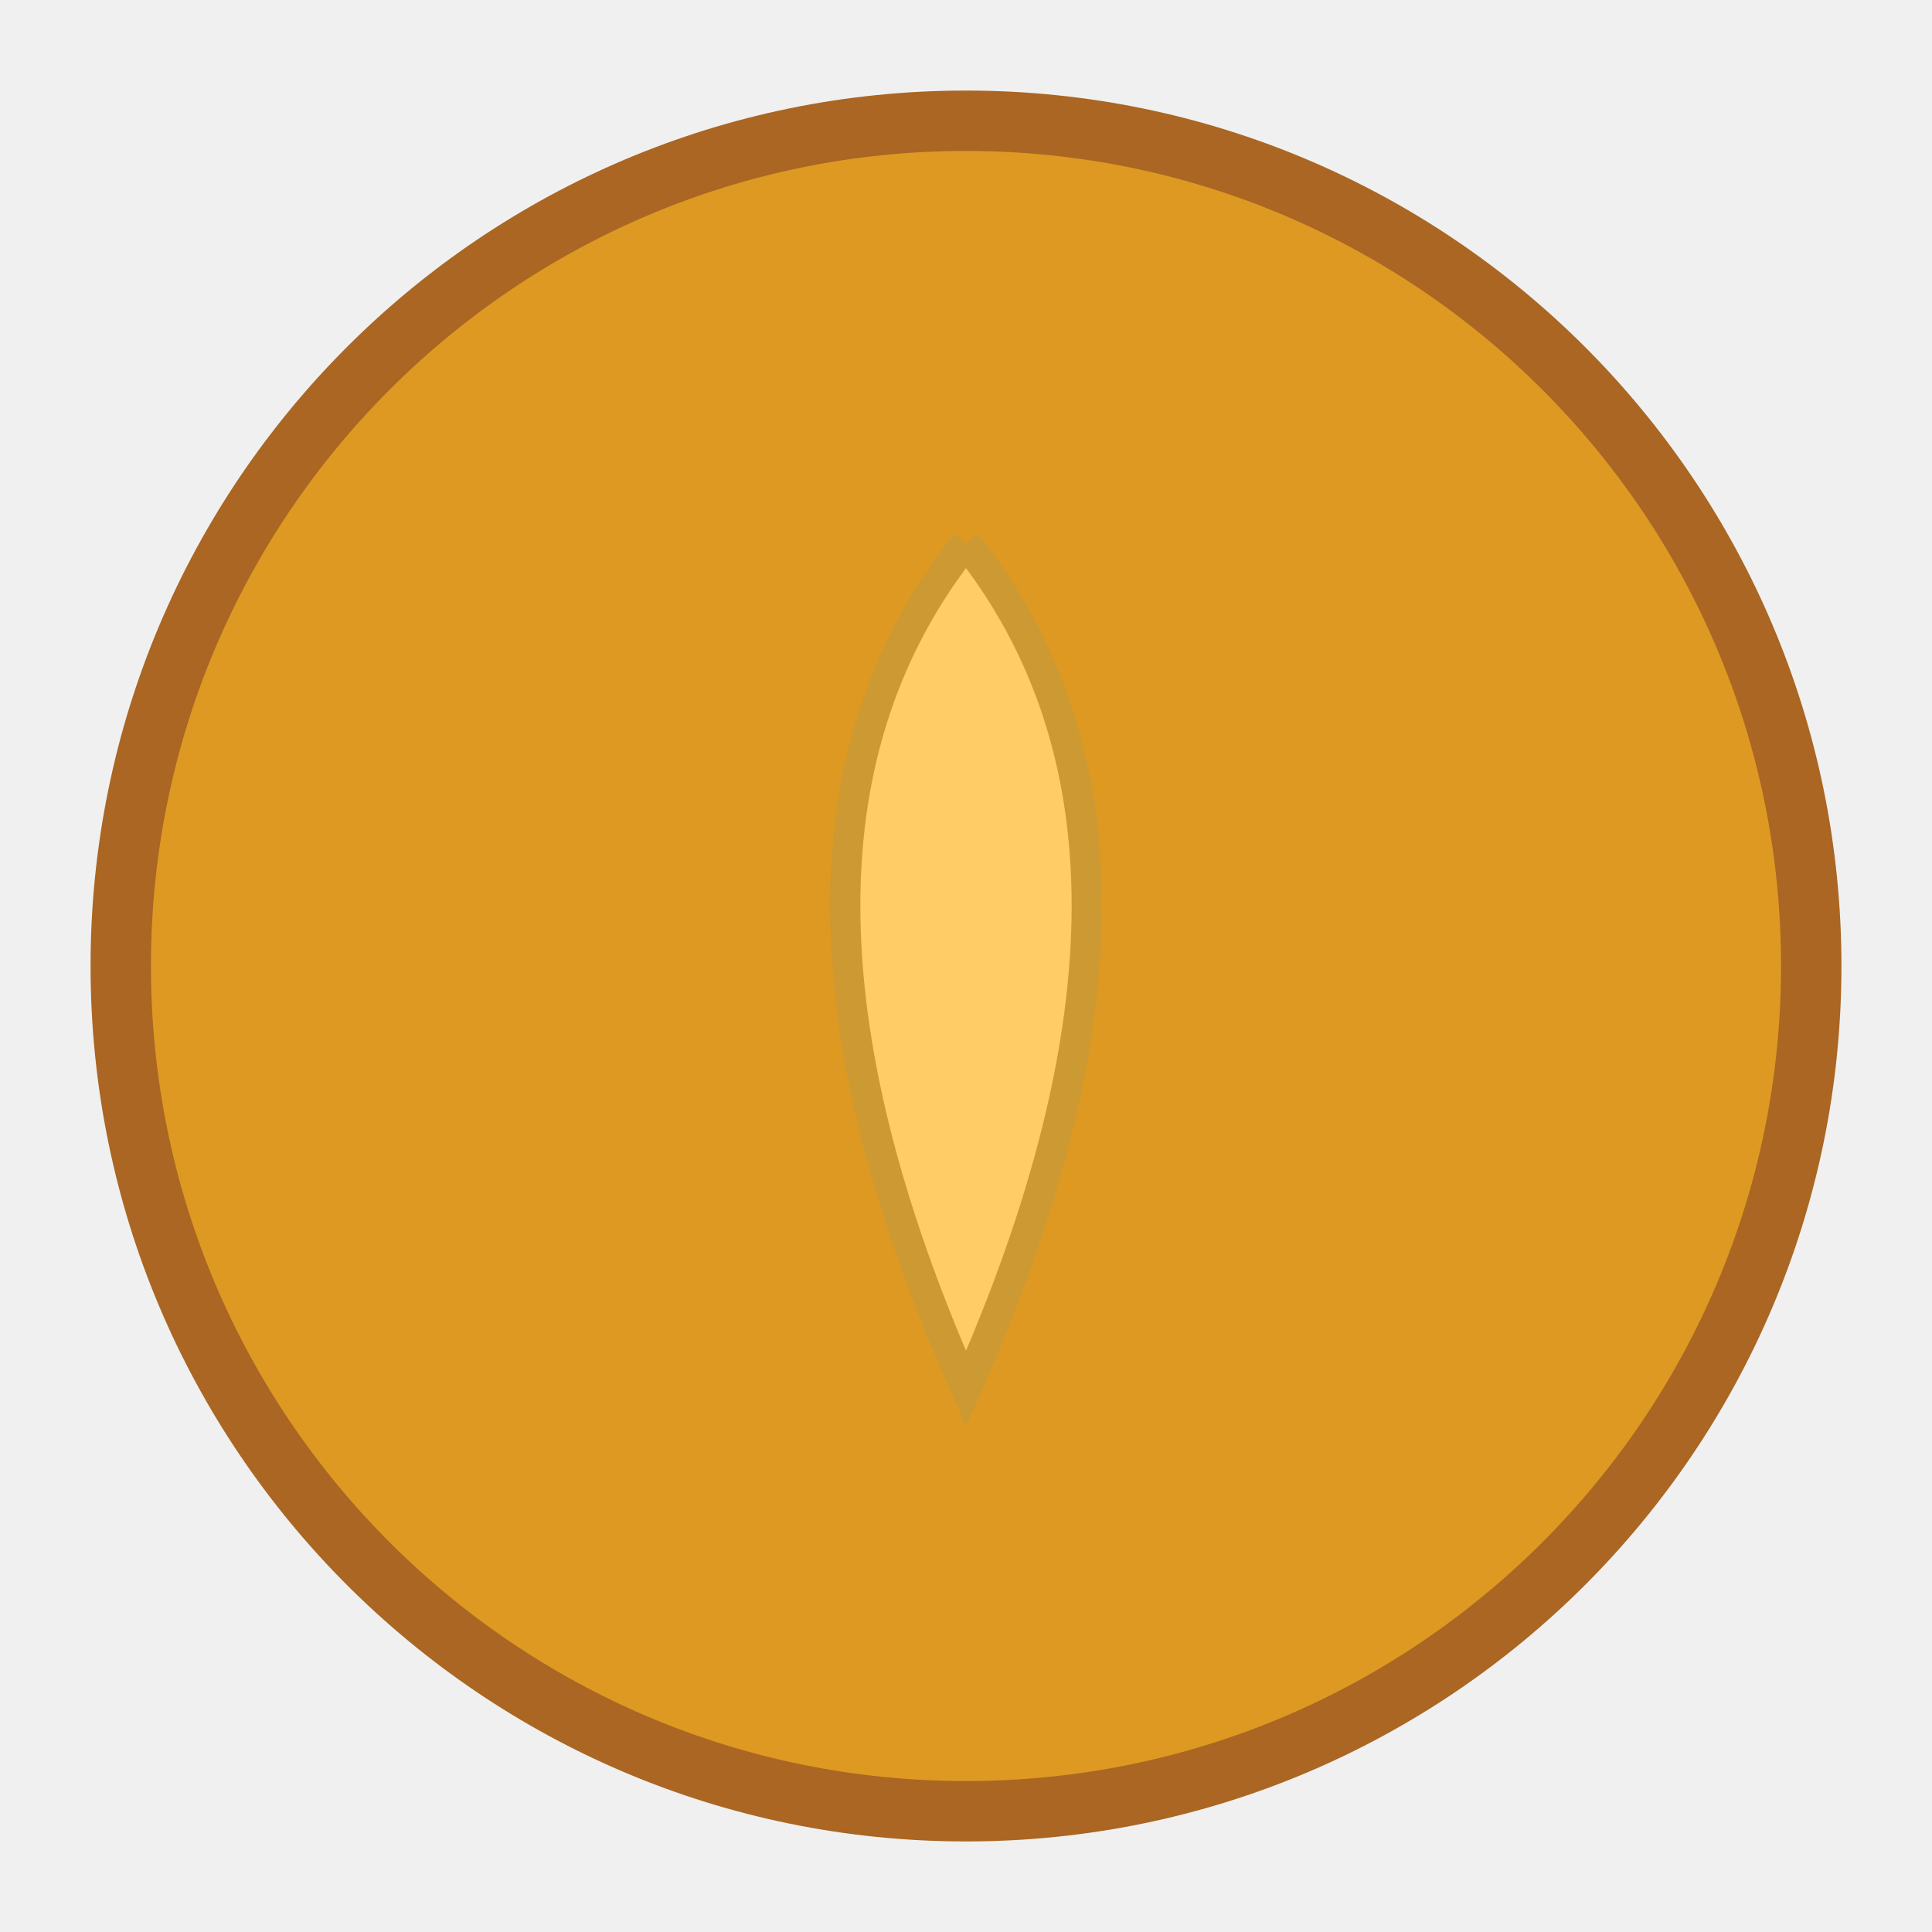
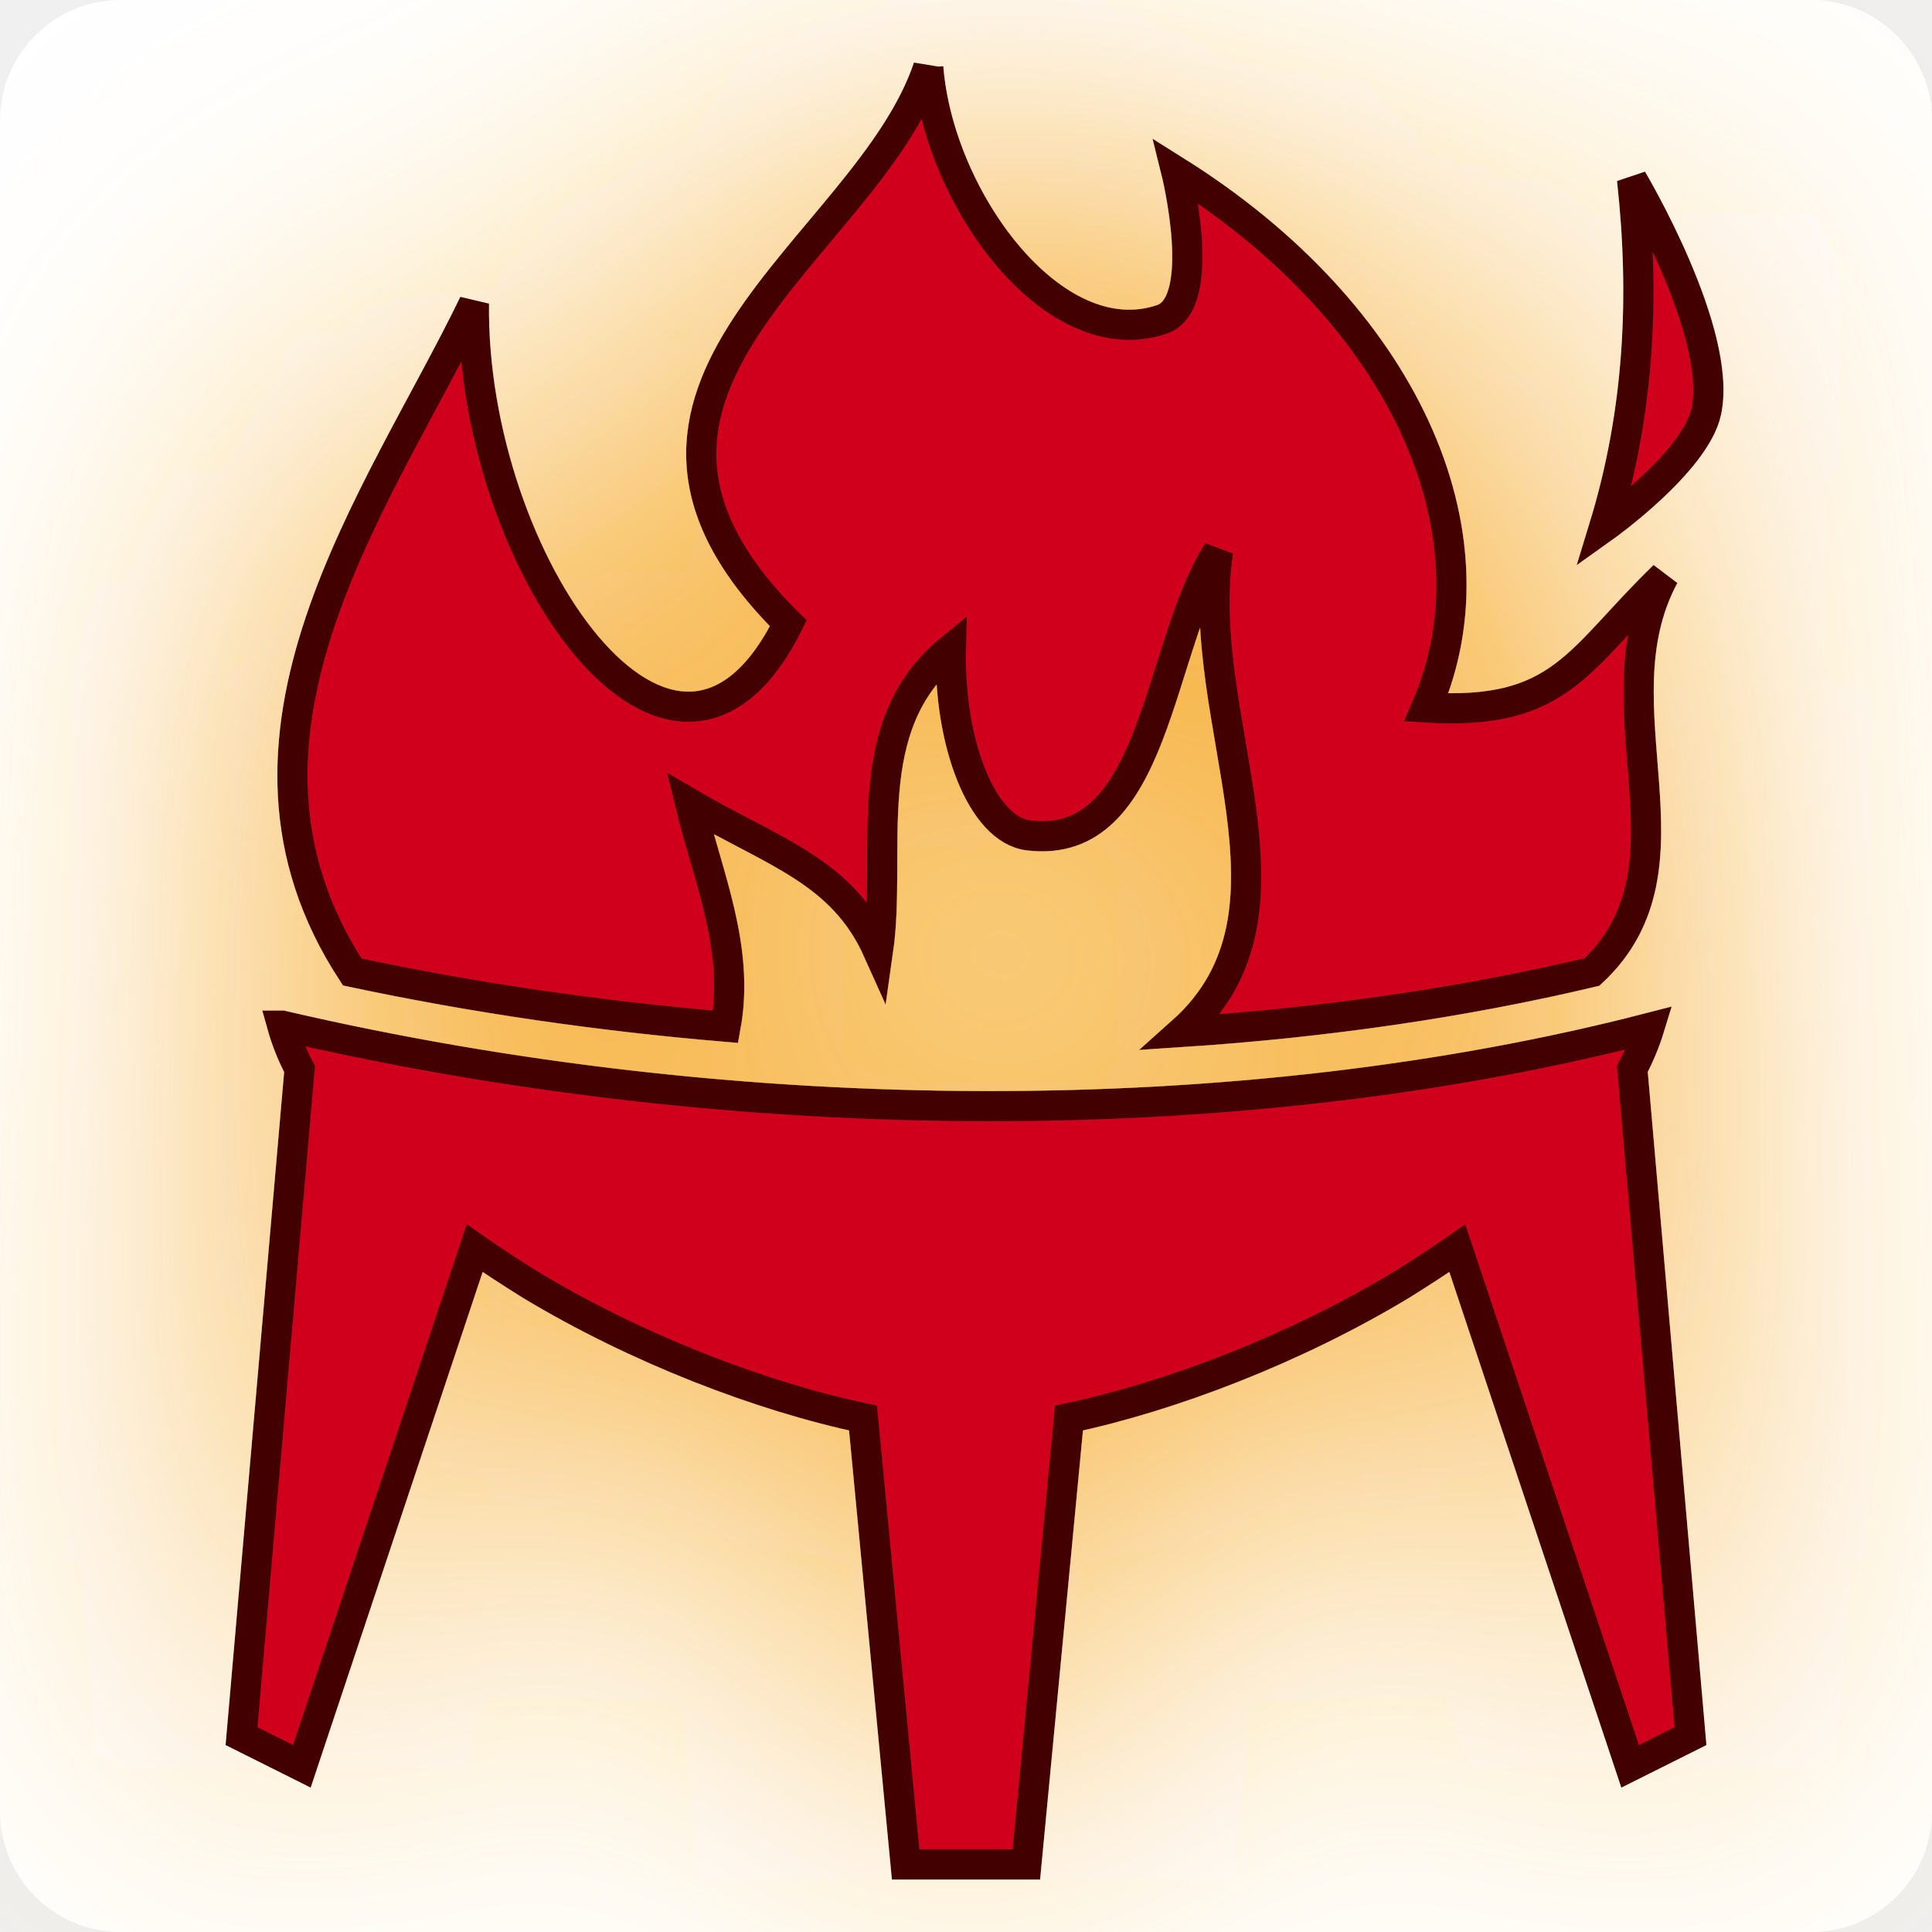
- <svg xmlns="http://www.w3.org/2000/svg" width="64" height="64" viewBox="0 0 64 64">
-   <circle cx="32" cy="32" r="28" fill="#dd9922" stroke="#aa6622" stroke-width="2" />
-   <path d="M32 18 Q40 28 32 46 Q24 28 32 18" fill="#ffcc66" stroke="#cc9933" stroke-width="1" />
+ <svg xmlns="http://www.w3.org/2000/svg" viewBox="0 0 512 512" style="height: 512px; width: 512px;">
+   <defs>
+     <filter id="shadow-1" height="300%" width="300%" x="-100%" y="-100%">
+       <feFlood flood-color="rgba(245, 166, 35, 1)" result="flood" />
+       <feComposite in="flood" in2="SourceGraphic" operator="atop" result="composite" />
+       <feGaussianBlur in="composite" stdDeviation="68" result="blur" />
+       <feOffset dx="0" dy="0" result="offset" />
+       <feComposite in="SourceGraphic" in2="offset" operator="over" />
+     </filter>
+   </defs>
+   <rect fill="#ffffff" fill-opacity="1" height="512" width="512" rx="32" ry="32" />
+   <g class="" transform="translate(0,0)" style="">
+     <path d="M246 17.85C229.7 66.3 146.1 103 208.9 165.2c-30.3 61-84.2-16.6-83.3-84.8-25 51.6-73.09 114.7-32.26 177.2 32.46 6.9 65.66 11.7 98.96 14.5 3.8-20.8-4.7-39.8-9.4-59.1 22.3 13 40.3 17.8 49.8 39 3.8-26.6-5.8-59.6 19.3-80-.6 24.6 8.1 47.9 20.6 49.4 34 4.1 33.9-49.8 50.2-75.3-6.8 45 26.3 95.4-9.6 127.4 38-2.5 74.6-7.8 108.7-15.9 30.1-28.1.3-70.1 19.1-105-22.8 22-27 37.1-63 34.9 20-46.2-5.9-104.2-66.3-142.09 0 0 8.7 35.02-3.8 39.23-28.7 9.72-59.2-32.04-61.9-66.79zm186.5 29.68c3.4 30.74 2 61.47-7.4 92.17 0 0 24.3-17.3 27.1-30.7 4.4-21.02-19.7-61.47-19.7-61.47zM74.77 271.8c1.06 3.8 2.61 7.7 4.61 11.5L64 460.1l16 8 45.8-137.3c4.7 3.3 9.7 6.5 14.8 9.7 28.2 17 61.1 29.6 88.1 35.3L240 494.1h32l11.3-118.3c27-5.7 59.9-18.3 88.1-35.3 5.1-3.2 10.1-6.4 14.8-9.7L432 468.1l16-8-15.4-176.8c1.9-3.7 3.4-7.3 4.5-10.9-108 27.9-241.1 27.6-362.33-.6z" fill="#d0021b" fill-opacity="1" filter="url(#shadow-1)" stroke="#430606" stroke-opacity="1" stroke-width="8" />
+   </g>
</svg>
